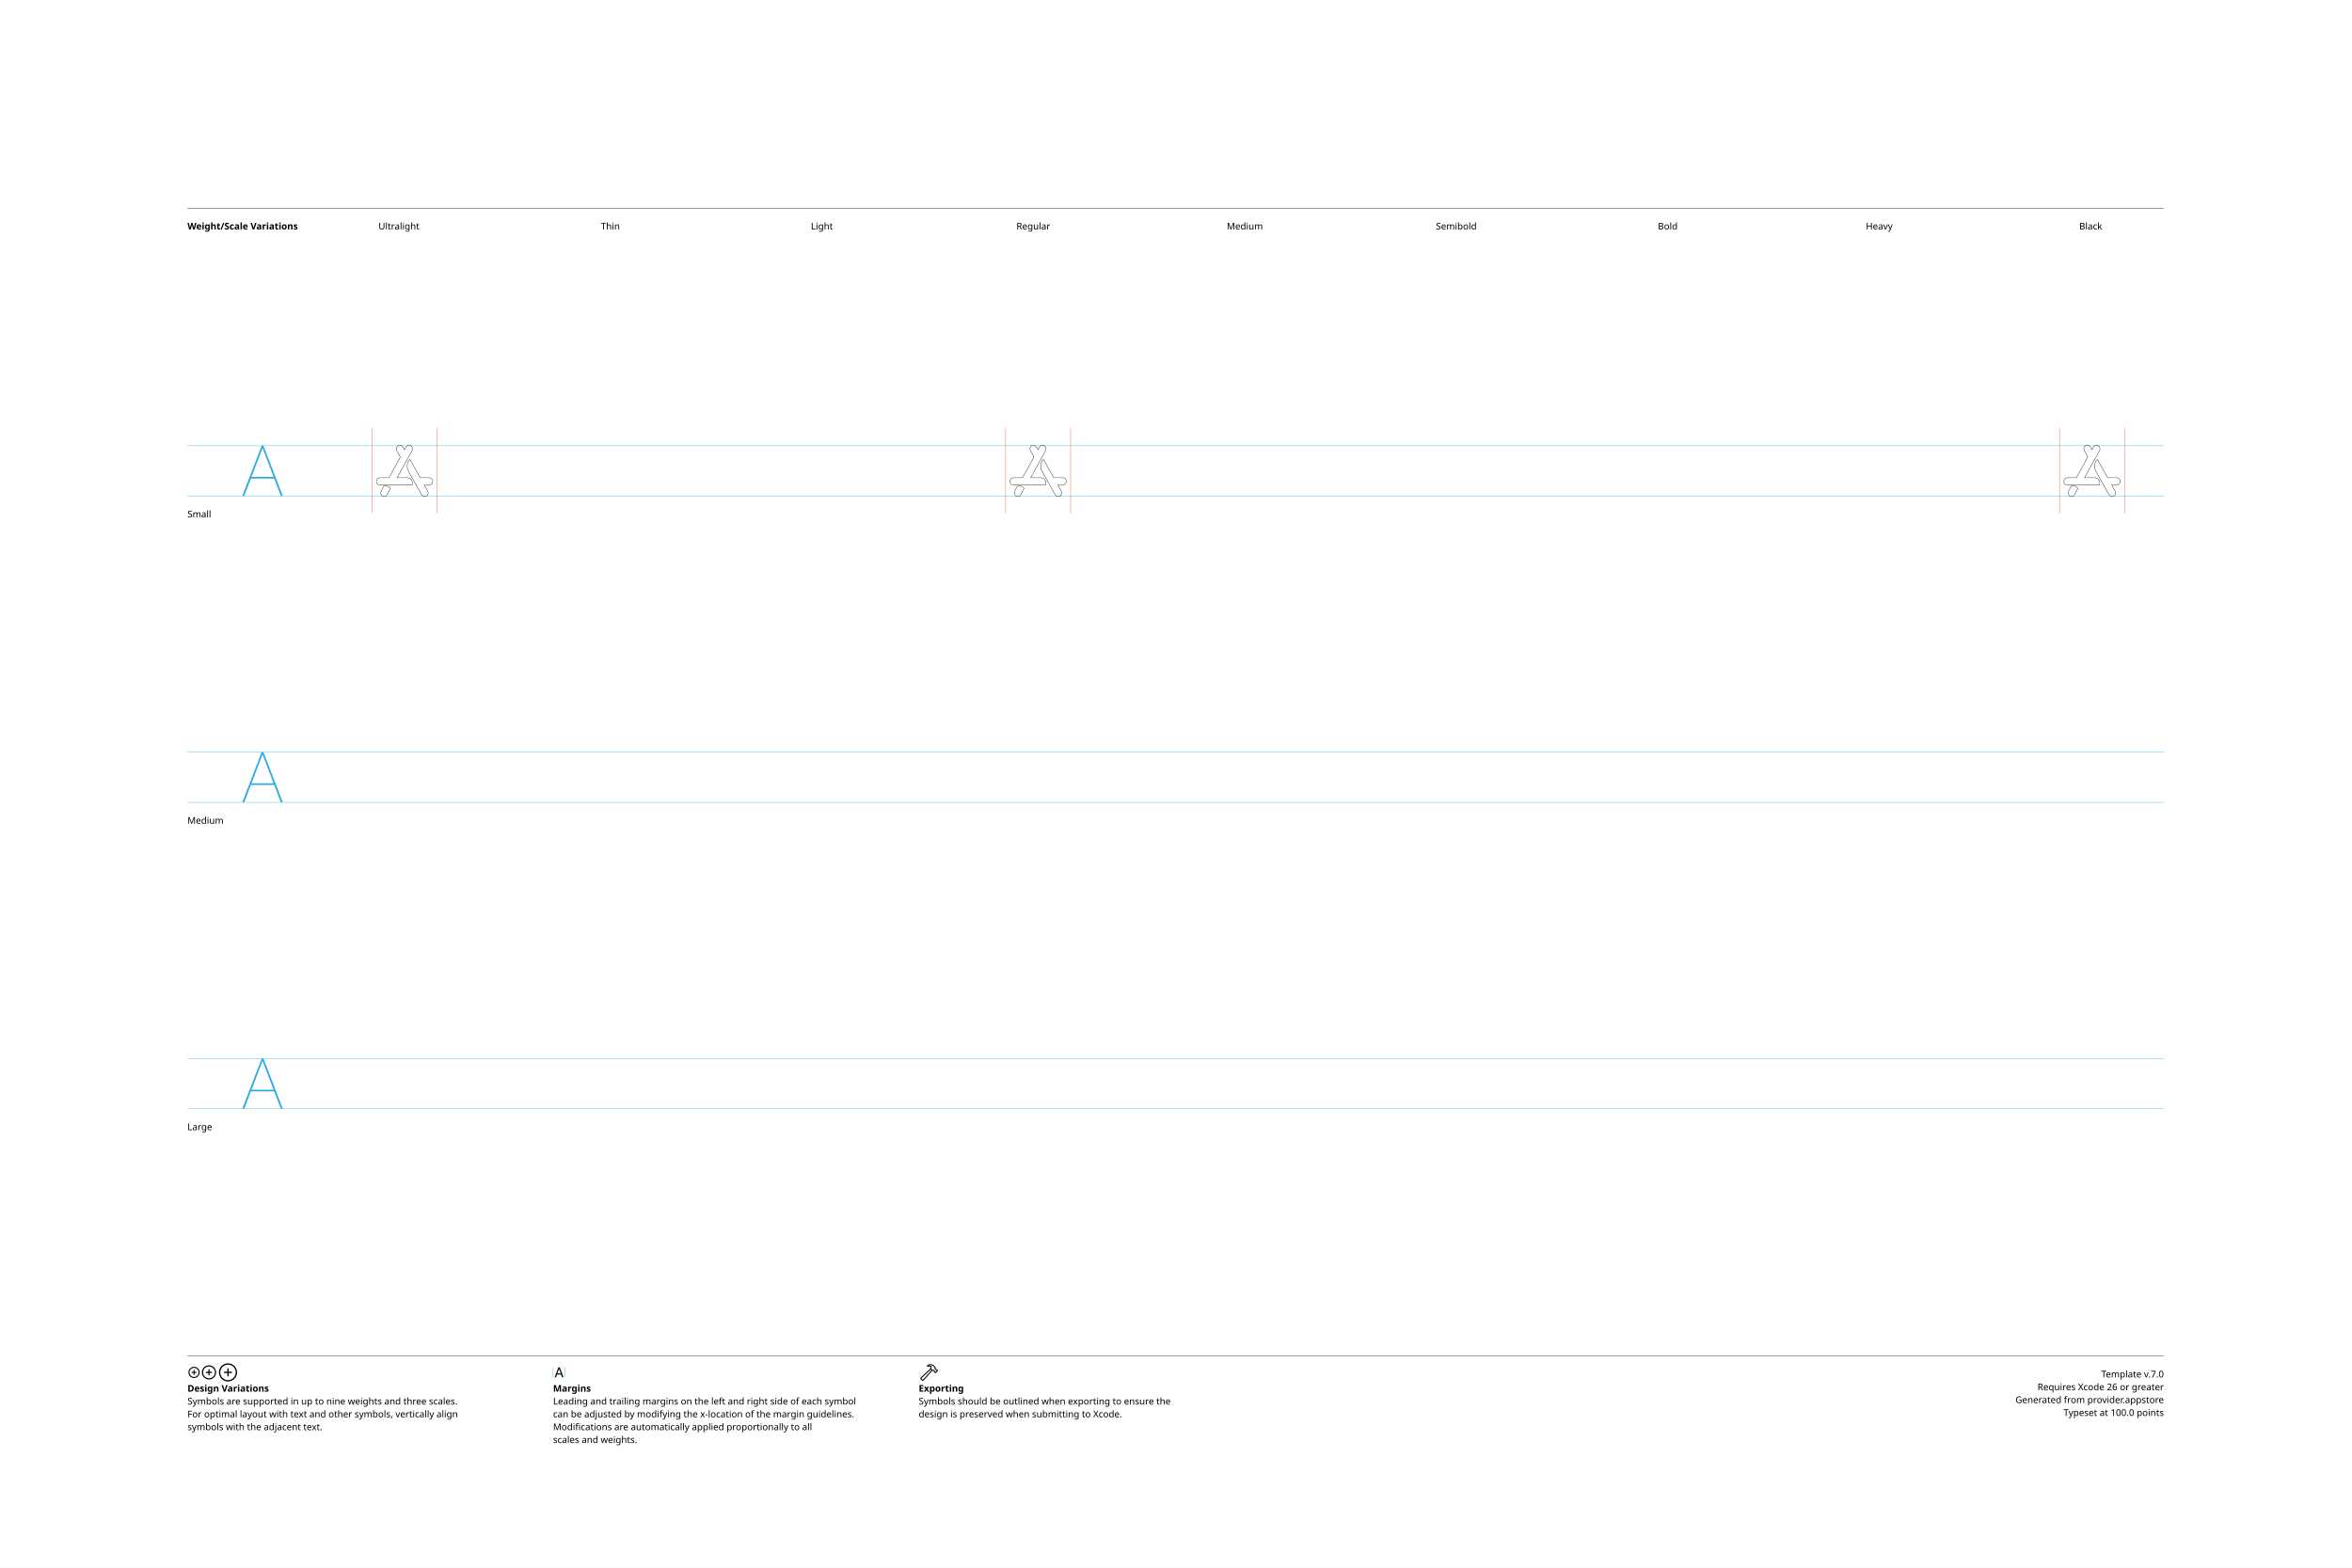
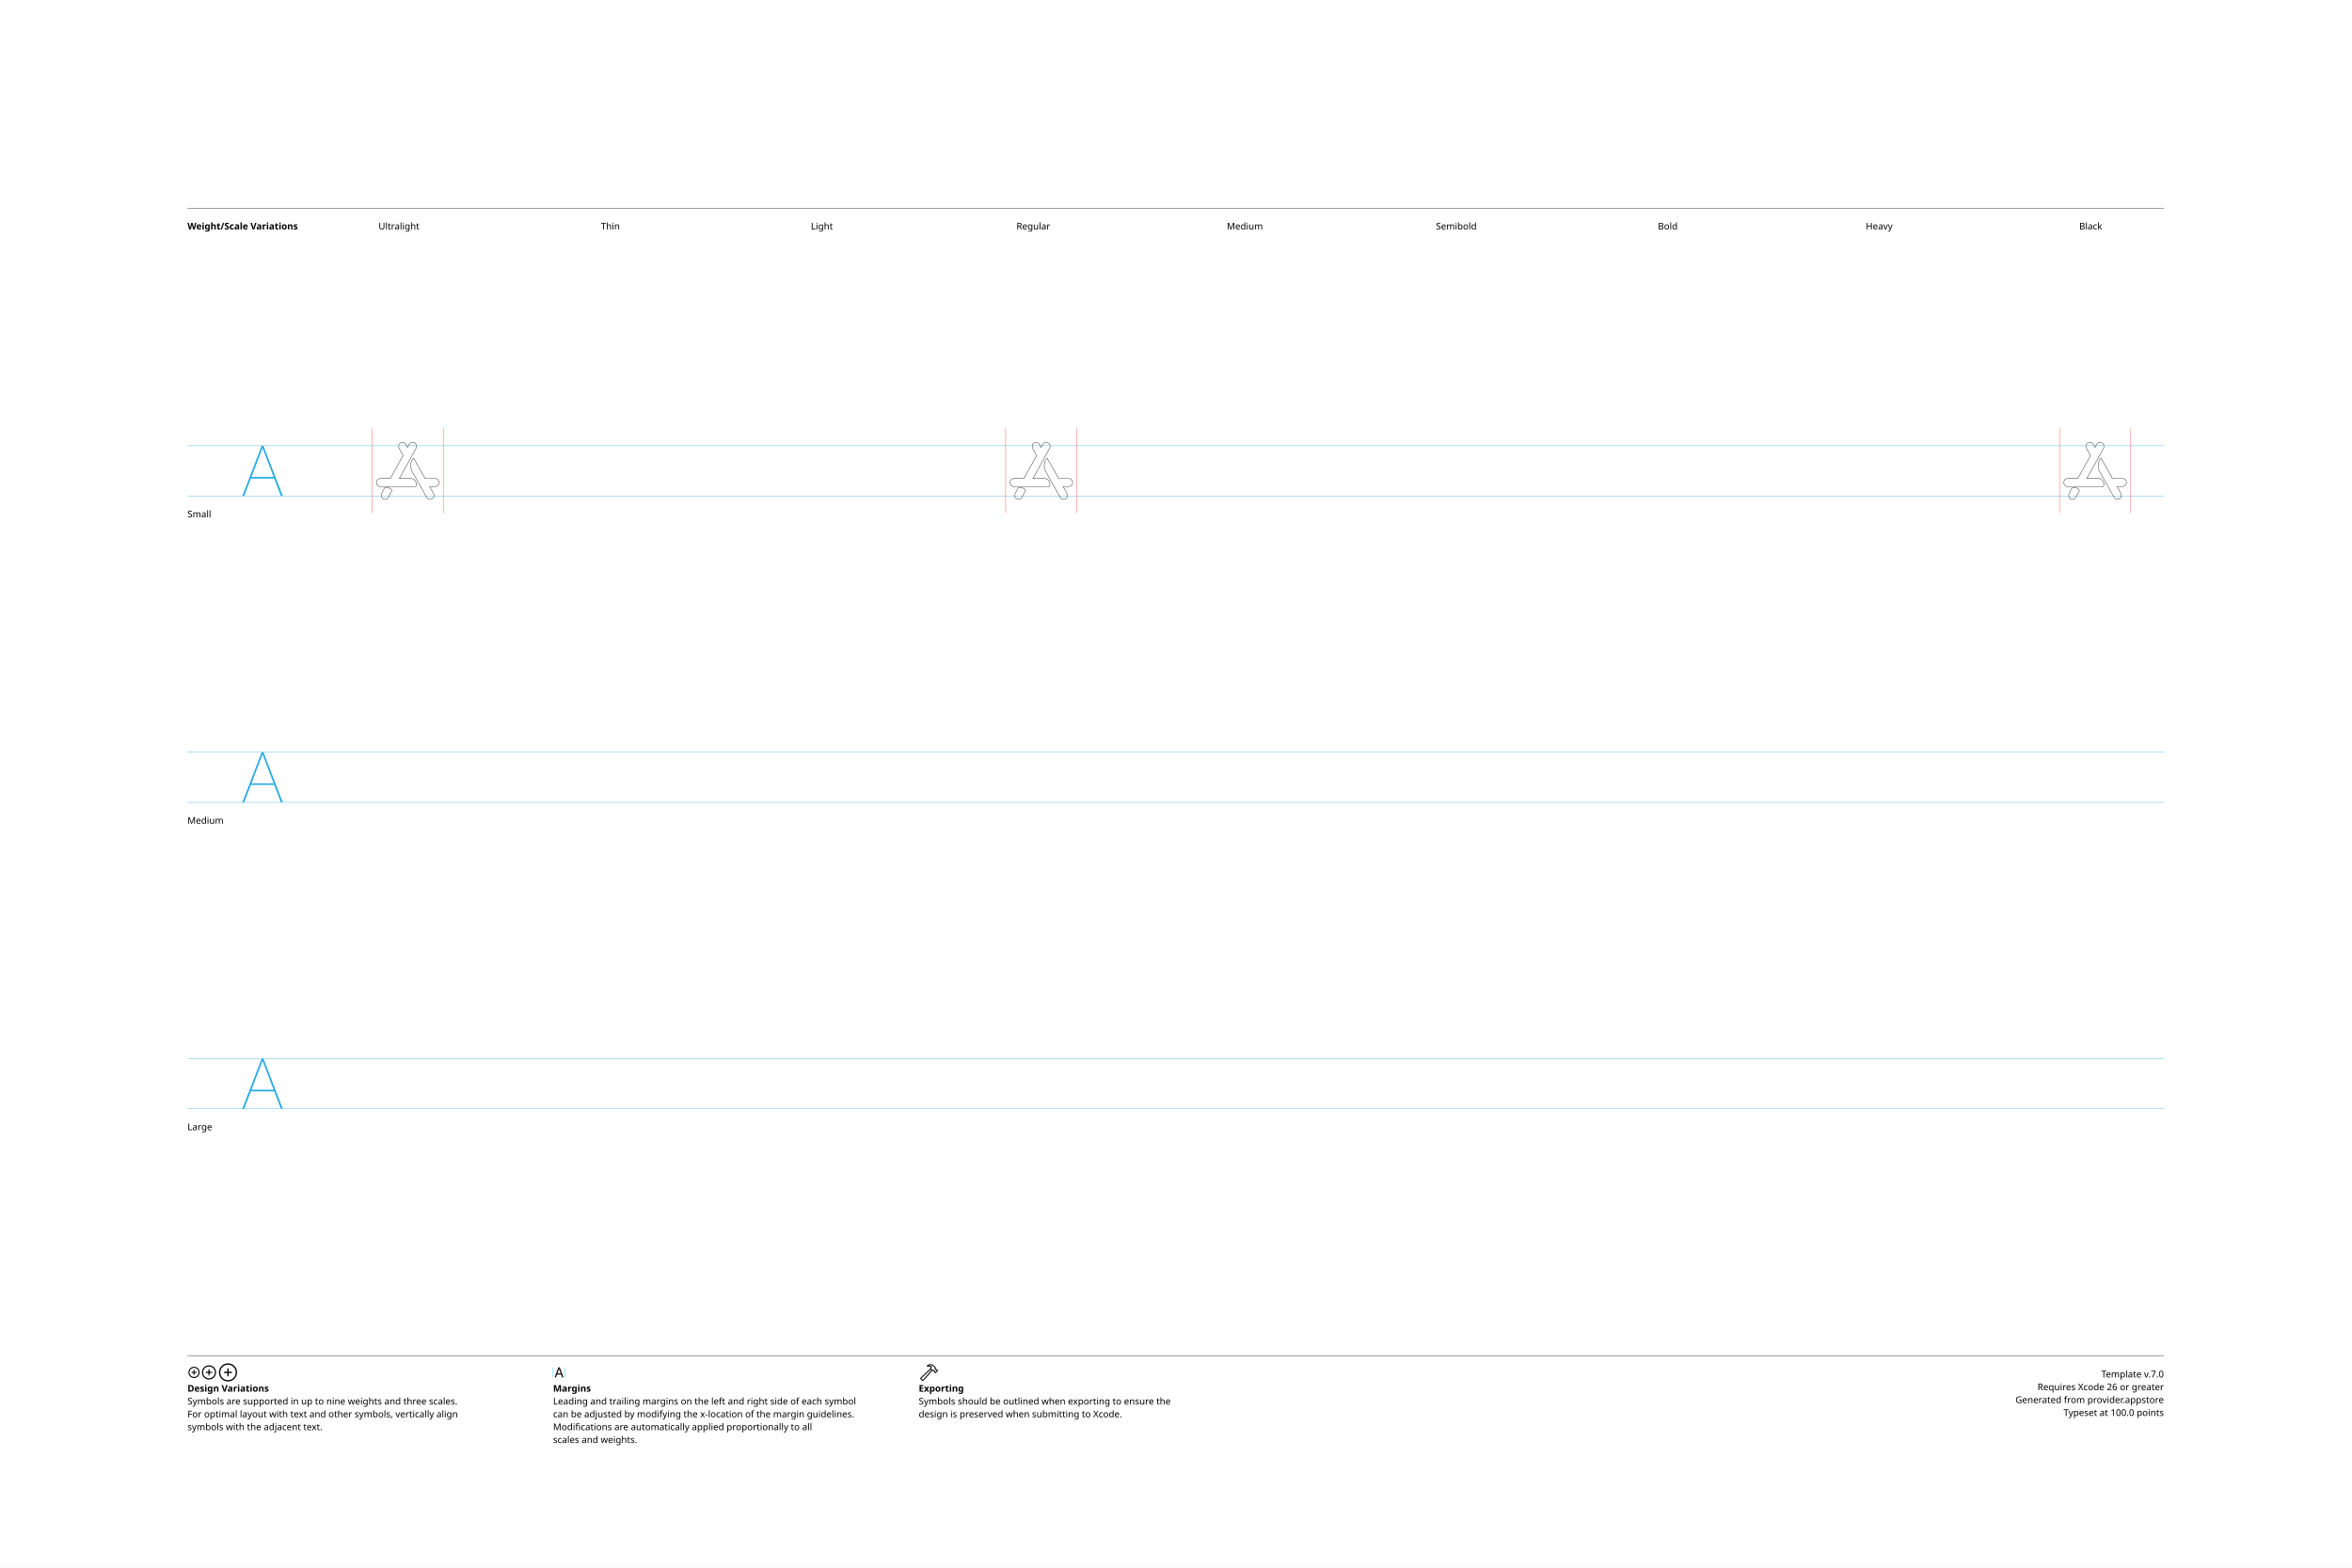
<svg xmlns="http://www.w3.org/2000/svg" version="1.1" viewBox="0 0 3300 2200">
  <style>.defaults {-sfsymbols-variable-value-mode:color;-sfsymbols-draw-reverses-motion-groups:false}

.monochrome-0 {-sfsymbols-motion-group:0}

.multicolor-0:tintColor {-sfsymbols-motion-group:0}

.hierarchical-0:primary {-sfsymbols-motion-group:0}

.SFSymbolsPreviewWireframe {fill:none;opacity:1.0;stroke:black;stroke-width:0.5}
</style>
  <g id="Notes">
    <rect height="2200" id="artboard" style="fill:white;opacity:1" width="3300" x="0" y="0" />
    <line style="fill:none;stroke:black;opacity:1;stroke-width:0.5;" x1="263" x2="3036" y1="292" y2="292" />
    <text style="stroke:none;fill:black;font-family:sans-serif;font-size:13;font-weight:bold;" transform="matrix(1 0 0 1 263 322)">Weight/Scale Variations</text>
    <text style="stroke:none;fill:black;font-family:sans-serif;font-size:13;text-anchor:middle;" transform="matrix(1 0 0 1 559.711 322)">Ultralight</text>
    <text style="stroke:none;fill:black;font-family:sans-serif;font-size:13;text-anchor:middle;" transform="matrix(1 0 0 1 856.422 322)">Thin</text>
    <text style="stroke:none;fill:black;font-family:sans-serif;font-size:13;text-anchor:middle;" transform="matrix(1 0 0 1 1153.13 322)">Light</text>
    <text style="stroke:none;fill:black;font-family:sans-serif;font-size:13;text-anchor:middle;" transform="matrix(1 0 0 1 1449.84 322)">Regular</text>
    <text style="stroke:none;fill:black;font-family:sans-serif;font-size:13;text-anchor:middle;" transform="matrix(1 0 0 1 1746.56 322)">Medium</text>
    <text style="stroke:none;fill:black;font-family:sans-serif;font-size:13;text-anchor:middle;" transform="matrix(1 0 0 1 2043.27 322)">Semibold</text>
    <text style="stroke:none;fill:black;font-family:sans-serif;font-size:13;text-anchor:middle;" transform="matrix(1 0 0 1 2339.98 322)">Bold</text>
    <text style="stroke:none;fill:black;font-family:sans-serif;font-size:13;text-anchor:middle;" transform="matrix(1 0 0 1 2636.69 322)">Heavy</text>
    <text style="stroke:none;fill:black;font-family:sans-serif;font-size:13;text-anchor:middle;" transform="matrix(1 0 0 1 2933.4 322)">Black</text>
    <line style="fill:none;stroke:black;opacity:1;stroke-width:0.5;" x1="263" x2="3036" y1="1903" y2="1903" />
    <g transform="matrix(0.2 0 0 0.2 263 1933)">
      <path d="m46.24 4.15c21.777 0 39.453-17.627 39.453-39.404s-17.676-39.404-39.453-39.404c-21.729 0-39.404 17.627-39.404 39.404s17.676 39.404 39.404 39.404Zm0-7.422c-17.676 0-31.934-14.307-31.934-31.982s14.258-31.982 31.934-31.982 31.982 14.307 31.982 31.982-14.307 31.982-31.982 31.982Zm3.613-17.773v-28.467c0-2.246-1.465-3.76-3.711-3.76-2.148 0-3.613 1.514-3.613 3.76v28.467c0 2.197 1.465 3.711 3.613 3.711 2.246 0 3.711-1.514 3.711-3.711Zm-17.822-10.596h28.418c2.197 0 3.711-1.465 3.711-3.613 0-2.197-1.514-3.711-3.711-3.711h-28.418c-2.246 0-3.76 1.514-3.76 3.711 0 2.148 1.514 3.613 3.76 3.613Z" />
    </g>
    <g transform="matrix(0.2 0 0 0.2 281.506 1933)">
      <path d="m58.545 14.551c27.49 0 49.805-22.314 49.805-49.805s-22.314-49.805-49.805-49.805-49.805 22.314-49.805 49.805 22.314 49.805 49.805 49.805Zm0-8.301c-22.949 0-41.504-18.555-41.504-41.504s18.555-41.504 41.504-41.504 41.504 18.555 41.504 41.504-18.555 41.504-41.504 41.504Zm4.053-23.096v-36.914c0-2.49-1.709-4.199-4.15-4.199-2.393 0-4.053 1.709-4.053 4.199v36.914c0 2.441 1.66 4.15 4.053 4.15 2.441 0 4.15-1.66 4.15-4.15Zm-22.559-14.404h36.963c2.441 0 4.15-1.611 4.15-4.004 0-2.441-1.709-4.15-4.15-4.15h-36.963c-2.49 0-4.15 1.709-4.15 4.15 0 2.393 1.66 4.004 4.15 4.004Z" />
    </g>
    <g transform="matrix(0.2 0 0 0.2 304.924 1933)">
      <path d="m74.853 28.32c35.107 0 63.623-28.467 63.623-63.574s-28.516-63.623-63.623-63.623-63.574 28.516-63.574 63.623 28.467 63.574 63.574 63.574Zm0-9.082c-30.127 0-54.492-24.365-54.492-54.492s24.365-54.492 54.492-54.492 54.492 24.365 54.492 54.492-24.365 54.492-54.492 54.492Zm4.443-30.322v-48.486c0-2.734-1.855-4.639-4.541-4.639-2.588 0-4.443 1.904-4.443 4.639v48.486c0 2.686 1.855 4.59 4.443 4.59 2.686 0 4.541-1.855 4.541-4.59Zm-28.711-19.775h48.486c2.686 0 4.59-1.807 4.59-4.395 0-2.734-1.855-4.59-4.59-4.59h-48.486c-2.734 0-4.59 1.855-4.59 4.59 0 2.588 1.855 4.395 4.59 4.395Z" />
    </g>
    <text style="stroke:none;fill:black;font-family:sans-serif;font-size:13;font-weight:bold;" transform="matrix(1 0 0 1 263 1953)">Design Variations</text>
    <text style="stroke:none;fill:black;font-family:sans-serif;font-size:13;" transform="matrix(1 0 0 1 263 1971)">Symbols are supported in up to nine weights and three scales.</text>
    <text style="stroke:none;fill:black;font-family:sans-serif;font-size:13;" transform="matrix(1 0 0 1 263 1989)">For optimal layout with text and other symbols, vertically align</text>
    <text style="stroke:none;fill:black;font-family:sans-serif;font-size:13;" transform="matrix(1 0 0 1 263 2007)">symbols with the adjacent text.</text>
    <line style="fill:none;stroke:#00AEEF;stroke-width:0.5;opacity:1.0;" x1="776" x2="776" y1="1919" y2="1933" />
    <g transform="matrix(0.2 0 0 0.2 776 1933)">
      <path d="m16.553 0.781c2.588 0 3.857-0.977 4.785-3.711l20.557-57.52h0.244l20.605 57.52c0.928 2.734 2.197 3.711 4.736 3.711 2.588 0 4.248-1.562 4.248-4.004 0-0.83-0.146-1.611-0.537-2.637l-22.9-60.986c-1.123-2.979-3.125-4.492-6.25-4.492-3.027 0-5.078 1.465-6.152 4.443l-22.9 61.084c-0.391 1.025-0.537 1.807-0.537 2.637 0 2.441 1.562 3.955 4.102 3.955Zm10.205-20.947h30.664c2.002 0 3.662-1.66 3.662-3.662 0-2.051-1.66-3.662-3.662-3.662h-30.664c-2.002 0-3.662 1.611-3.662 3.662 0 2.002 1.66 3.662 3.662 3.662Z" />
    </g>
    <line style="fill:none;stroke:#00AEEF;stroke-width:0.5;opacity:1.0;" x1="792.836" x2="792.836" y1="1919" y2="1933" />
    <text style="stroke:none;fill:black;font-family:sans-serif;font-size:13;font-weight:bold;" transform="matrix(1 0 0 1 776 1953)">Margins</text>
    <text style="stroke:none;fill:black;font-family:sans-serif;font-size:13;" transform="matrix(1 0 0 1 776 1971)">Leading and trailing margins on the left and right side of each symbol</text>
    <text style="stroke:none;fill:black;font-family:sans-serif;font-size:13;" transform="matrix(1 0 0 1 776 1989)">can be adjusted by modifying the x-location of the margin guidelines.</text>
    <text style="stroke:none;fill:black;font-family:sans-serif;font-size:13;" transform="matrix(1 0 0 1 776 2007)">Modifications are automatically applied proportionally to all</text>
    <text style="stroke:none;fill:black;font-family:sans-serif;font-size:13;" transform="matrix(1 0 0 1 776 2025)">scales and weights.</text>
    <g transform="matrix(0.2 0 0 0.2 1289 1933)">
      <path d="m14.209 13.135 7.861 7.861c4.297 4.395 9.326 4.102 13.867-1.025l60.693-68.213-4.883-4.883-60.254 67.676c-1.807 1.953-3.467 2.441-5.811 0.098l-5.176-5.127c-2.295-2.295-1.807-3.955 0.195-5.811l67.481-62.158-4.883-4.834-68.066 62.598c-4.98 4.59-5.322 9.473-1.025 13.818Zm44.873-97.461c-2.051 2.002-2.246 4.883-1.074 6.787 1.123 1.807 3.467 3.027 6.592 2.246 5.859-1.66 12.598-2.393 18.896 0.928l-2.686 7.129c-1.611 4.004-0.732 6.885 1.709 9.424l10.254 10.303c2.344 2.393 4.541 2.441 7.08 1.953l4.443-0.732 2.588 2.539-0.195 2.246c-0.098 2.295 0.537 4.297 2.783 6.494l3.369 3.32c2.295 2.295 5.518 2.49 7.812 0.195l12.988-13.037c2.295-2.344 2.148-5.371-0.195-7.666l-3.418-3.418c-2.197-2.197-4.053-3.027-6.348-2.881l-2.344 0.244-2.441-2.441 1.025-4.688c0.635-2.734-0.244-4.98-2.881-7.617l-11.279-11.182c-12.94-12.842-35.596-11.035-46.68-0.146Zm7.08 2.051c8.789-6.396 25.977-5.664 33.691 1.953l12.305 12.207c1.025 1.025 1.221 1.807 0.928 3.32l-1.465 6.641 6.738 6.689 4.395-0.244c1.123-0.049 1.514 0.049 2.344 0.879l2.539 2.49-10.84 10.84-2.49-2.49c-0.83-0.879-0.977-1.221-0.928-2.393l0.293-4.346-6.689-6.738-6.836 1.172c-1.416 0.293-2.051 0.195-3.174-0.879l-8.936-8.887c-1.074-1.025-1.172-1.709-0.488-3.369l4.59-11.475c-6.104-6.348-17.041-7.52-25.586-4.59-0.684 0.244-0.928-0.391-0.391-0.781Z" />
    </g>
    <text style="stroke:none;fill:black;font-family:sans-serif;font-size:13;font-weight:bold;" transform="matrix(1 0 0 1 1289 1953)">Exporting</text>
    <text style="stroke:none;fill:black;font-family:sans-serif;font-size:13;" transform="matrix(1 0 0 1 1289 1971)">Symbols should be outlined when exporting to ensure the</text>
    <text style="stroke:none;fill:black;font-family:sans-serif;font-size:13;" transform="matrix(1 0 0 1 1289 1989)">design is preserved when submitting to Xcode.</text>
    <text id="template-version" style="stroke:none;fill:black;font-family:sans-serif;font-size:13;text-anchor:end;" transform="matrix(1 0 0 1 3036 1933)">Template v.7.0</text>
    <text style="stroke:none;fill:black;font-family:sans-serif;font-size:13;text-anchor:end;" transform="matrix(1 0 0 1 3036 1951)">Requires Xcode 26 or greater</text>
    <text id="descriptive-name" style="stroke:none;fill:black;font-family:sans-serif;font-size:13;text-anchor:end;" transform="matrix(1 0 0 1 3036 1969)">Generated from provider.appstore</text>
    <text style="stroke:none;fill:black;font-family:sans-serif;font-size:13;text-anchor:end;" transform="matrix(1 0 0 1 3036 1987)">Typeset at 100.0 points</text>
    <text style="stroke:none;fill:black;font-family:sans-serif;font-size:13;" transform="matrix(1 0 0 1 263 726)">Small</text>
    <text style="stroke:none;fill:black;font-family:sans-serif;font-size:13;" transform="matrix(1 0 0 1 263 1156)">Medium</text>
    <text style="stroke:none;fill:black;font-family:sans-serif;font-size:13;" transform="matrix(1 0 0 1 263 1586)">Large</text>
  </g>
  <g id="Guides">
    <g id="H-reference" style="fill:#27AAE1;stroke:none;" transform="matrix(1 0 0 1 339 696)">
      <path d="M0.994 0L3.638 0L29.328-67.132L30.03-67.132L30.03-70.459L28.123-70.459ZM11.688-24.48L46.981-24.48L46.231-26.729L12.438-26.729ZM55.12 0L57.764 0L30.638-70.459L29.433-70.459L29.433-67.132Z" />
    </g>
    <line id="Baseline-S" style="fill:none;stroke:#27AAE1;opacity:1;stroke-width:0.5;" x1="263" x2="3036" y1="696" y2="696" />
    <line id="Capline-S" style="fill:none;stroke:#27AAE1;opacity:1;stroke-width:0.5;" x1="263" x2="3036" y1="625.541" y2="625.541" />
    <g id="H-reference" style="fill:#27AAE1;stroke:none;" transform="matrix(1 0 0 1 339 1126)">
      <path d="M0.994 0L3.638 0L29.328-67.132L30.03-67.132L30.03-70.459L28.123-70.459ZM11.688-24.48L46.981-24.48L46.231-26.729L12.438-26.729ZM55.12 0L57.764 0L30.638-70.459L29.433-70.459L29.433-67.132Z" />
    </g>
    <line id="Baseline-M" style="fill:none;stroke:#27AAE1;opacity:1;stroke-width:0.5;" x1="263" x2="3036" y1="1126" y2="1126" />
    <line id="Capline-M" style="fill:none;stroke:#27AAE1;opacity:1;stroke-width:0.5;" x1="263" x2="3036" y1="1055.54" y2="1055.54" />
    <g id="H-reference" style="fill:#27AAE1;stroke:none;" transform="matrix(1 0 0 1 339 1556)">
      <path d="M0.994 0L3.638 0L29.328-67.132L30.03-67.132L30.03-70.459L28.123-70.459ZM11.688-24.48L46.981-24.48L46.231-26.729L12.438-26.729ZM55.12 0L57.764 0L30.638-70.459L29.433-70.459L29.433-67.132Z" />
    </g>
    <line id="Baseline-L" style="fill:none;stroke:#27AAE1;opacity:1;stroke-width:0.5;" x1="263" x2="3036" y1="1556" y2="1556" />
    <line id="Capline-L" style="fill:none;stroke:#27AAE1;opacity:1;stroke-width:0.5;" x1="263" x2="3036" y1="1485.54" y2="1485.54" />
    <line id="left-margin-Ultralight-S" style="fill:none;stroke:#FF3B30;stroke-width:0.5;opacity:1.0;" x1="522.047" x2="522.047" y1="600.785" y2="720.121" />
-     <line id="right-margin-Ultralight-S" style="fill:none;stroke:#FF3B30;stroke-width:0.5;opacity:1.0;" x1="613.247" x2="613.247" y1="600.785" y2="720.121" />
+     <line id="right-margin-Ultralight-S" style="fill:none;stroke:#FF3B30;stroke-width:0.5;opacity:1.0;" x1="622.047" x2="622.047" y1="600.785" y2="720.121" />
    <line id="left-margin-Regular-S" style="fill:none;stroke:#FF3B30;stroke-width:0.5;opacity:1.0;" x1="1410.980" x2="1410.980" y1="600.785" y2="720.121" />
-     <line id="right-margin-Regular-S" style="fill:none;stroke:#FF3B30;stroke-width:0.5;opacity:1.0;" x1="1502.180" x2="1502.180" y1="600.785" y2="720.121" />
+     <line id="right-margin-Regular-S" style="fill:none;stroke:#FF3B30;stroke-width:0.5;opacity:1.0;" x1="1510.980" x2="1510.980" y1="600.785" y2="720.121" />
    <line id="left-margin-Black-S" style="fill:none;stroke:#FF3B30;stroke-width:0.5;opacity:1.0;" x1="2889.630" x2="2889.630" y1="600.785" y2="720.121" />
-     <line id="right-margin-Black-S" style="fill:none;stroke:#FF3B30;stroke-width:0.5;opacity:1.0;" x1="2980.830" x2="2980.830" y1="600.785" y2="720.121" />
+     <line id="right-margin-Black-S" style="fill:none;stroke:#FF3B30;stroke-width:0.5;opacity:1.0;" x1="2989.630" x2="2989.630" y1="600.785" y2="720.121" />
  </g>
  <g id="Symbols">
    <g id="Ultralight-S" transform="matrix(1 0 0 1 522.047 696)">
-       <path class="monochrome-0 multicolor-0:tintColor hierarchical-0:primary SFSymbolsPreviewWireframe" d="M35.068 -25.568L55.233 -61.989C55.509 -62.488 55.788 -62.985 56.037 -63.501C56.263 -63.97 56.455 -64.443 56.58 -64.954C56.845 -66.03 56.774 -67.151 56.362 -68.178C55.954 -69.199 55.235 -70.051 54.316 -70.605C53.405 -71.156 52.333 -71.38 51.277 -71.24C50.219 -71.098 49.252 -70.601 48.491 -69.825C48.13 -69.456 47.832 -69.045 47.556 -68.607C47.253 -68.124 46.979 -67.624 46.701 -67.124L45.426 -64.821L44.151 -67.124C43.875 -67.624 43.601 -68.124 43.297 -68.607C43.021 -69.045 42.723 -69.456 42.362 -69.825C41.601 -70.601 40.635 -71.097 39.577 -71.24C38.521 -71.38 37.449 -71.156 36.537 -70.605C35.619 -70.051 34.899 -69.199 34.49 -68.178C34.079 -67.151 34.008 -66.03 34.273 -64.954C34.398 -64.443 34.59 -63.97 34.816 -63.501C35.065 -62.985 35.344 -62.488 35.621 -61.989L39.739 -54.55L23.693 -25.568L12.697 -25.568C12.144 -25.568 11.591 -25.57 11.039 -25.538C10.536 -25.508 10.047 -25.444 9.56 -25.302C8.535 -25.003 7.639 -24.379 6.992 -23.494C6.348 -22.614 6 -21.537 6 -20.432C6 -19.325 6.349 -18.25 6.992 -17.37C7.639 -16.485 8.535 -15.861 9.56 -15.562C10.047 -15.42 10.537 -15.356 11.039 -15.326C11.591 -15.293 12.144 -15.296 12.697 -15.296L55.918 -15.296C55.974 -15.414 56.113 -15.723 56.248 -16.186C57.617 -20.856 54.216 -25.568 49.534 -25.568ZM16.273 -13.614L13.659 -8.662C13.389 -8.149 13.116 -7.639 12.872 -7.109C12.651 -6.628 12.463 -6.142 12.34 -5.618C12.081 -4.513 12.15 -3.362 12.553 -2.308C12.953 -1.26 13.657 -0.384 14.556 0.183C15.456 0.751 16.5 0.98 17.53 0.835C18.566 0.69 19.512 0.179 20.257 -0.618C20.611 -0.997 20.902 -1.418 21.172 -1.867C21.469 -2.363 21.737 -2.877 22.008 -3.389L25.8 -10.572C25.504 -11.064 22.674 -15.425 16.273 -13.614M84.206 -23.533C83.569 -24.395 82.665 -25.022 81.635 -25.317C81.148 -25.457 80.658 -25.52 80.156 -25.55C79.602 -25.582 79.05 -25.58 78.496 -25.58L67.537 -25.58L53.054 -51.375C50.857 -49.064 49.875 -46.475 49.499 -44.123C48.952 -40.713 49.62 -37.215 51.3 -34.222L68.705 -3.225C68.982 -2.732 69.256 -2.238 69.56 -1.761C69.836 -1.329 70.133 -0.924 70.495 -0.56C71.258 0.207 72.224 0.697 73.284 0.837C74.337 0.976 75.405 0.756 76.325 0.21C77.244 -0.336 77.964 -1.177 78.374 -2.185C78.786 -3.199 78.856 -4.305 78.591 -5.366C78.466 -5.871 78.274 -6.338 78.047 -6.801C77.799 -7.31 77.52 -7.8 77.242 -8.293L73.23 -15.442L78.496 -15.442C79.05 -15.442 79.602 -15.439 80.156 -15.471C80.658 -15.501 81.148 -15.564 81.635 -15.704C82.666 -15.999 83.57 -16.626 84.206 -17.488C84.852 -18.363 85.2 -19.423 85.199 -20.51C85.2 -21.598 84.852 -22.658 84.206 -23.533Z" />
+       <path class="monochrome-0 multicolor-0:tintColor hierarchical-0:primary SFSymbolsPreviewWireframe" d="M38.298 -24.498L60.703 -64.966C61.01 -65.52 61.32 -66.072 61.597 -66.646C61.848 -67.167 62.061 -67.692 62.2 -68.26C62.494 -69.456 62.416 -70.701 61.958 -71.842C61.504 -72.977 60.706 -73.923 59.684 -74.539C58.672 -75.151 57.481 -75.4 56.308 -75.244C55.132 -75.087 54.058 -74.534 53.212 -73.672C52.811 -73.262 52.48 -72.806 52.173 -72.319C51.837 -71.782 51.532 -71.227 51.223 -70.671L49.807 -68.112L48.39 -70.671C48.083 -71.227 47.779 -71.782 47.441 -72.319C47.134 -72.806 46.803 -73.262 46.402 -73.672C45.557 -74.534 44.483 -75.086 43.308 -75.244C42.134 -75.4 40.943 -75.151 39.93 -74.539C38.91 -73.923 38.11 -72.977 37.656 -71.842C37.199 -70.701 37.12 -69.456 37.414 -68.26C37.553 -67.692 37.767 -67.167 38.018 -66.646C38.294 -66.072 38.604 -65.52 38.912 -64.966L43.488 -56.7L25.659 -24.498L13.441 -24.498C12.827 -24.498 12.212 -24.5 11.599 -24.464C11.04 -24.431 10.497 -24.36 9.956 -24.202C8.817 -23.87 7.821 -23.177 7.102 -22.193C6.387 -21.216 6 -20.019 6 -18.791C6 -17.561 6.388 -16.367 7.102 -15.389C7.821 -14.406 8.817 -13.712 9.956 -13.38C10.497 -13.222 11.041 -13.151 11.599 -13.118C12.212 -13.081 12.827 -13.084 13.441 -13.084L61.464 -13.084C61.527 -13.216 61.681 -13.559 61.831 -14.073C63.352 -19.262 59.573 -24.498 54.371 -24.498ZM17.414 -11.216L14.51 -5.713C14.21 -5.143 13.907 -4.577 13.636 -3.988C13.39 -3.453 13.181 -2.913 13.044 -2.331C12.757 -1.103 12.833 0.176 13.281 1.347C13.726 2.511 14.508 3.484 15.507 4.114C16.507 4.746 17.667 5 18.811 4.839C19.962 4.678 21.013 4.11 21.841 3.224C22.234 2.803 22.558 2.336 22.858 1.837C23.188 1.286 23.486 0.714 23.787 0.146L28 -7.836C27.671 -8.382 24.527 -13.228 17.414 -11.216M92.896 -22.237C92.188 -23.194 91.183 -23.891 90.039 -24.219C89.498 -24.374 88.953 -24.444 88.396 -24.478C87.78 -24.513 87.167 -24.511 86.551 -24.511L74.374 -24.511L58.282 -53.172C55.841 -50.604 54.75 -47.728 54.332 -45.114C53.724 -41.326 54.467 -37.439 56.333 -34.113L75.672 0.328C75.98 0.876 76.284 1.424 76.622 1.954C76.929 2.434 77.259 2.884 77.661 3.289C78.509 4.141 79.582 4.686 80.76 4.841C81.93 4.996 83.117 4.751 84.139 4.144C85.16 3.538 85.96 2.603 86.416 1.483C86.873 0.357 86.951 -0.872 86.657 -2.051C86.518 -2.612 86.304 -3.131 86.052 -3.646C85.777 -4.211 85.467 -4.756 85.158 -5.303L80.7 -13.247L86.551 -13.247C87.167 -13.247 87.78 -13.243 88.396 -13.279C88.953 -13.312 89.498 -13.382 90.039 -13.538C91.184 -13.866 92.189 -14.562 92.896 -15.52C93.613 -16.492 94 -17.67 93.999 -18.878C94 -20.087 93.613 -21.264 92.896 -22.237Z" />
    </g>
    <g id="Regular-S" transform="matrix(1 0 0 1 1410.98 696)">
-       <path class="monochrome-0 multicolor-0:tintColor hierarchical-0:primary SFSymbolsPreviewWireframe" d="M35.068 -25.568L55.233 -61.989C55.509 -62.488 55.788 -62.985 56.037 -63.501C56.263 -63.97 56.455 -64.443 56.58 -64.954C56.845 -66.03 56.774 -67.151 56.362 -68.178C55.954 -69.199 55.235 -70.051 54.316 -70.605C53.405 -71.156 52.333 -71.38 51.277 -71.24C50.219 -71.098 49.252 -70.601 48.491 -69.825C48.13 -69.456 47.832 -69.045 47.556 -68.607C47.253 -68.124 46.979 -67.624 46.701 -67.124L45.426 -64.821L44.151 -67.124C43.875 -67.624 43.601 -68.124 43.297 -68.607C43.021 -69.045 42.723 -69.456 42.362 -69.825C41.601 -70.601 40.635 -71.097 39.577 -71.24C38.521 -71.38 37.449 -71.156 36.537 -70.605C35.619 -70.051 34.899 -69.199 34.49 -68.178C34.079 -67.151 34.008 -66.03 34.273 -64.954C34.398 -64.443 34.59 -63.97 34.816 -63.501C35.065 -62.985 35.344 -62.488 35.621 -61.989L39.739 -54.55L23.693 -25.568L12.697 -25.568C12.144 -25.568 11.591 -25.57 11.039 -25.538C10.536 -25.508 10.047 -25.444 9.56 -25.302C8.535 -25.003 7.639 -24.379 6.992 -23.494C6.348 -22.614 6 -21.537 6 -20.432C6 -19.325 6.349 -18.25 6.992 -17.37C7.639 -16.485 8.535 -15.861 9.56 -15.562C10.047 -15.42 10.537 -15.356 11.039 -15.326C11.591 -15.293 12.144 -15.296 12.697 -15.296L55.918 -15.296C55.974 -15.414 56.113 -15.723 56.248 -16.186C57.617 -20.856 54.216 -25.568 49.534 -25.568ZM16.273 -13.614L13.659 -8.662C13.389 -8.149 13.116 -7.639 12.872 -7.109C12.651 -6.628 12.463 -6.142 12.34 -5.618C12.081 -4.513 12.15 -3.362 12.553 -2.308C12.953 -1.26 13.657 -0.384 14.556 0.183C15.456 0.751 16.5 0.98 17.53 0.835C18.566 0.69 19.512 0.179 20.257 -0.618C20.611 -0.997 20.902 -1.418 21.172 -1.867C21.469 -2.363 21.737 -2.877 22.008 -3.389L25.8 -10.572C25.504 -11.064 22.674 -15.425 16.273 -13.614M84.206 -23.533C83.569 -24.395 82.665 -25.022 81.635 -25.317C81.148 -25.457 80.658 -25.52 80.156 -25.55C79.602 -25.582 79.05 -25.58 78.496 -25.58L67.537 -25.58L53.054 -51.375C50.857 -49.064 49.875 -46.475 49.499 -44.123C48.952 -40.713 49.62 -37.215 51.3 -34.222L68.705 -3.225C68.982 -2.732 69.256 -2.238 69.56 -1.761C69.836 -1.329 70.133 -0.924 70.495 -0.56C71.258 0.207 72.224 0.697 73.284 0.837C74.337 0.976 75.405 0.756 76.325 0.21C77.244 -0.336 77.964 -1.177 78.374 -2.185C78.786 -3.199 78.856 -4.305 78.591 -5.366C78.466 -5.871 78.274 -6.338 78.047 -6.801C77.799 -7.31 77.52 -7.8 77.242 -8.293L73.23 -15.442L78.496 -15.442C79.05 -15.442 79.602 -15.439 80.156 -15.471C80.658 -15.501 81.148 -15.564 81.635 -15.704C82.666 -15.999 83.57 -16.626 84.206 -17.488C84.852 -18.363 85.2 -19.423 85.199 -20.51C85.2 -21.598 84.852 -22.658 84.206 -23.533Z" />
+       <path class="monochrome-0 multicolor-0:tintColor hierarchical-0:primary SFSymbolsPreviewWireframe" d="M38.298 -24.498L60.703 -64.966C61.01 -65.52 61.32 -66.072 61.597 -66.646C61.848 -67.167 62.061 -67.692 62.2 -68.26C62.494 -69.456 62.416 -70.701 61.958 -71.842C61.504 -72.977 60.706 -73.923 59.684 -74.539C58.672 -75.151 57.481 -75.4 56.308 -75.244C55.132 -75.087 54.058 -74.534 53.212 -73.672C52.811 -73.262 52.48 -72.806 52.173 -72.319C51.837 -71.782 51.532 -71.227 51.223 -70.671L49.807 -68.112L48.39 -70.671C48.083 -71.227 47.779 -71.782 47.441 -72.319C47.134 -72.806 46.803 -73.262 46.402 -73.672C45.557 -74.534 44.483 -75.086 43.308 -75.244C42.134 -75.4 40.943 -75.151 39.93 -74.539C38.91 -73.923 38.11 -72.977 37.656 -71.842C37.199 -70.701 37.12 -69.456 37.414 -68.26C37.553 -67.692 37.767 -67.167 38.018 -66.646C38.294 -66.072 38.604 -65.52 38.912 -64.966L43.488 -56.7L25.659 -24.498L13.441 -24.498C12.827 -24.498 12.212 -24.5 11.599 -24.464C11.04 -24.431 10.497 -24.36 9.956 -24.202C8.817 -23.87 7.821 -23.177 7.102 -22.193C6.387 -21.216 6 -20.019 6 -18.791C6 -17.561 6.388 -16.367 7.102 -15.389C7.821 -14.406 8.817 -13.712 9.956 -13.38C10.497 -13.222 11.041 -13.151 11.599 -13.118C12.212 -13.081 12.827 -13.084 13.441 -13.084L61.464 -13.084C61.527 -13.216 61.681 -13.559 61.831 -14.073C63.352 -19.262 59.573 -24.498 54.371 -24.498ZM17.414 -11.216L14.51 -5.713C14.21 -5.143 13.907 -4.577 13.636 -3.988C13.39 -3.453 13.181 -2.913 13.044 -2.331C12.757 -1.103 12.833 0.176 13.281 1.347C13.726 2.511 14.508 3.484 15.507 4.114C16.507 4.746 17.667 5 18.811 4.839C19.962 4.678 21.013 4.11 21.841 3.224C22.234 2.803 22.558 2.336 22.858 1.837C23.188 1.286 23.486 0.714 23.787 0.146L28 -7.836C27.671 -8.382 24.527 -13.228 17.414 -11.216M92.896 -22.237C92.188 -23.194 91.183 -23.891 90.039 -24.219C89.498 -24.374 88.953 -24.444 88.396 -24.478C87.78 -24.513 87.167 -24.511 86.551 -24.511L74.374 -24.511L58.282 -53.172C55.841 -50.604 54.75 -47.728 54.332 -45.114C53.724 -41.326 54.467 -37.439 56.333 -34.113L75.672 0.328C75.98 0.876 76.284 1.424 76.622 1.954C76.929 2.434 77.259 2.884 77.661 3.289C78.509 4.141 79.582 4.686 80.76 4.841C81.93 4.996 83.117 4.751 84.139 4.144C85.16 3.538 85.96 2.603 86.416 1.483C86.873 0.357 86.951 -0.872 86.657 -2.051C86.518 -2.612 86.304 -3.131 86.052 -3.646C85.777 -4.211 85.467 -4.756 85.158 -5.303L80.7 -13.247L86.551 -13.247C87.167 -13.247 87.78 -13.243 88.396 -13.279C88.953 -13.312 89.498 -13.382 90.039 -13.538C91.184 -13.866 92.189 -14.562 92.896 -15.52C93.613 -16.492 94 -17.67 93.999 -18.878C94 -20.087 93.613 -21.264 92.896 -22.237Z" />
    </g>
    <g id="Black-S" transform="matrix(1 0 0 1 2889.63 696)">
-       <path class="monochrome-0 multicolor-0:tintColor hierarchical-0:primary SFSymbolsPreviewWireframe" d="M35.068 -25.568L55.233 -61.989C55.509 -62.488 55.788 -62.985 56.037 -63.501C56.263 -63.97 56.455 -64.443 56.58 -64.954C56.845 -66.03 56.774 -67.151 56.362 -68.178C55.954 -69.199 55.235 -70.051 54.316 -70.605C53.405 -71.156 52.333 -71.38 51.277 -71.24C50.219 -71.098 49.252 -70.601 48.491 -69.825C48.13 -69.456 47.832 -69.045 47.556 -68.607C47.253 -68.124 46.979 -67.624 46.701 -67.124L45.426 -64.821L44.151 -67.124C43.875 -67.624 43.601 -68.124 43.297 -68.607C43.021 -69.045 42.723 -69.456 42.362 -69.825C41.601 -70.601 40.635 -71.097 39.577 -71.24C38.521 -71.38 37.449 -71.156 36.537 -70.605C35.619 -70.051 34.899 -69.199 34.49 -68.178C34.079 -67.151 34.008 -66.03 34.273 -64.954C34.398 -64.443 34.59 -63.97 34.816 -63.501C35.065 -62.985 35.344 -62.488 35.621 -61.989L39.739 -54.55L23.693 -25.568L12.697 -25.568C12.144 -25.568 11.591 -25.57 11.039 -25.538C10.536 -25.508 10.047 -25.444 9.56 -25.302C8.535 -25.003 7.639 -24.379 6.992 -23.494C6.348 -22.614 6 -21.537 6 -20.432C6 -19.325 6.349 -18.25 6.992 -17.37C7.639 -16.485 8.535 -15.861 9.56 -15.562C10.047 -15.42 10.537 -15.356 11.039 -15.326C11.591 -15.293 12.144 -15.296 12.697 -15.296L55.918 -15.296C55.974 -15.414 56.113 -15.723 56.248 -16.186C57.617 -20.856 54.216 -25.568 49.534 -25.568ZM16.273 -13.614L13.659 -8.662C13.389 -8.149 13.116 -7.639 12.872 -7.109C12.651 -6.628 12.463 -6.142 12.34 -5.618C12.081 -4.513 12.15 -3.362 12.553 -2.308C12.953 -1.26 13.657 -0.384 14.556 0.183C15.456 0.751 16.5 0.98 17.53 0.835C18.566 0.69 19.512 0.179 20.257 -0.618C20.611 -0.997 20.902 -1.418 21.172 -1.867C21.469 -2.363 21.737 -2.877 22.008 -3.389L25.8 -10.572C25.504 -11.064 22.674 -15.425 16.273 -13.614M84.206 -23.533C83.569 -24.395 82.665 -25.022 81.635 -25.317C81.148 -25.457 80.658 -25.52 80.156 -25.55C79.602 -25.582 79.05 -25.58 78.496 -25.58L67.537 -25.58L53.054 -51.375C50.857 -49.064 49.875 -46.475 49.499 -44.123C48.952 -40.713 49.62 -37.215 51.3 -34.222L68.705 -3.225C68.982 -2.732 69.256 -2.238 69.56 -1.761C69.836 -1.329 70.133 -0.924 70.495 -0.56C71.258 0.207 72.224 0.697 73.284 0.837C74.337 0.976 75.405 0.756 76.325 0.21C77.244 -0.336 77.964 -1.177 78.374 -2.185C78.786 -3.199 78.856 -4.305 78.591 -5.366C78.466 -5.871 78.274 -6.338 78.047 -6.801C77.799 -7.31 77.52 -7.8 77.242 -8.293L73.23 -15.442L78.496 -15.442C79.05 -15.442 79.602 -15.439 80.156 -15.471C80.658 -15.501 81.148 -15.564 81.635 -15.704C82.666 -15.999 83.57 -16.626 84.206 -17.488C84.852 -18.363 85.2 -19.423 85.199 -20.51C85.2 -21.598 84.852 -22.658 84.206 -23.533Z" />
+       <path class="monochrome-0 multicolor-0:tintColor hierarchical-0:primary SFSymbolsPreviewWireframe" d="M38.298 -24.498L60.703 -64.966C61.01 -65.52 61.32 -66.072 61.597 -66.646C61.848 -67.167 62.061 -67.692 62.2 -68.26C62.494 -69.456 62.416 -70.701 61.958 -71.842C61.504 -72.977 60.706 -73.923 59.684 -74.539C58.672 -75.151 57.481 -75.4 56.308 -75.244C55.132 -75.087 54.058 -74.534 53.212 -73.672C52.811 -73.262 52.48 -72.806 52.173 -72.319C51.837 -71.782 51.532 -71.227 51.223 -70.671L49.807 -68.112L48.39 -70.671C48.083 -71.227 47.779 -71.782 47.441 -72.319C47.134 -72.806 46.803 -73.262 46.402 -73.672C45.557 -74.534 44.483 -75.086 43.308 -75.244C42.134 -75.4 40.943 -75.151 39.93 -74.539C38.91 -73.923 38.11 -72.977 37.656 -71.842C37.199 -70.701 37.12 -69.456 37.414 -68.26C37.553 -67.692 37.767 -67.167 38.018 -66.646C38.294 -66.072 38.604 -65.52 38.912 -64.966L43.488 -56.7L25.659 -24.498L13.441 -24.498C12.827 -24.498 12.212 -24.5 11.599 -24.464C11.04 -24.431 10.497 -24.36 9.956 -24.202C8.817 -23.87 7.821 -23.177 7.102 -22.193C6.387 -21.216 6 -20.019 6 -18.791C6 -17.561 6.388 -16.367 7.102 -15.389C7.821 -14.406 8.817 -13.712 9.956 -13.38C10.497 -13.222 11.041 -13.151 11.599 -13.118C12.212 -13.081 12.827 -13.084 13.441 -13.084L61.464 -13.084C61.527 -13.216 61.681 -13.559 61.831 -14.073C63.352 -19.262 59.573 -24.498 54.371 -24.498ZM17.414 -11.216L14.51 -5.713C14.21 -5.143 13.907 -4.577 13.636 -3.988C13.39 -3.453 13.181 -2.913 13.044 -2.331C12.757 -1.103 12.833 0.176 13.281 1.347C13.726 2.511 14.508 3.484 15.507 4.114C16.507 4.746 17.667 5 18.811 4.839C19.962 4.678 21.013 4.11 21.841 3.224C22.234 2.803 22.558 2.336 22.858 1.837C23.188 1.286 23.486 0.714 23.787 0.146L28 -7.836C27.671 -8.382 24.527 -13.228 17.414 -11.216M92.896 -22.237C92.188 -23.194 91.183 -23.891 90.039 -24.219C89.498 -24.374 88.953 -24.444 88.396 -24.478C87.78 -24.513 87.167 -24.511 86.551 -24.511L74.374 -24.511L58.282 -53.172C55.841 -50.604 54.75 -47.728 54.332 -45.114C53.724 -41.326 54.467 -37.439 56.333 -34.113L75.672 0.328C75.98 0.876 76.284 1.424 76.622 1.954C76.929 2.434 77.259 2.884 77.661 3.289C78.509 4.141 79.582 4.686 80.76 4.841C81.93 4.996 83.117 4.751 84.139 4.144C85.16 3.538 85.96 2.603 86.416 1.483C86.873 0.357 86.951 -0.872 86.657 -2.051C86.518 -2.612 86.304 -3.131 86.052 -3.646C85.777 -4.211 85.467 -4.756 85.158 -5.303L80.7 -13.247L86.551 -13.247C87.167 -13.247 87.78 -13.243 88.396 -13.279C88.953 -13.312 89.498 -13.382 90.039 -13.538C91.184 -13.866 92.189 -14.562 92.896 -15.52C93.613 -16.492 94 -17.67 93.999 -18.878C94 -20.087 93.613 -21.264 92.896 -22.237Z" />
    </g>
  </g>
</svg>
